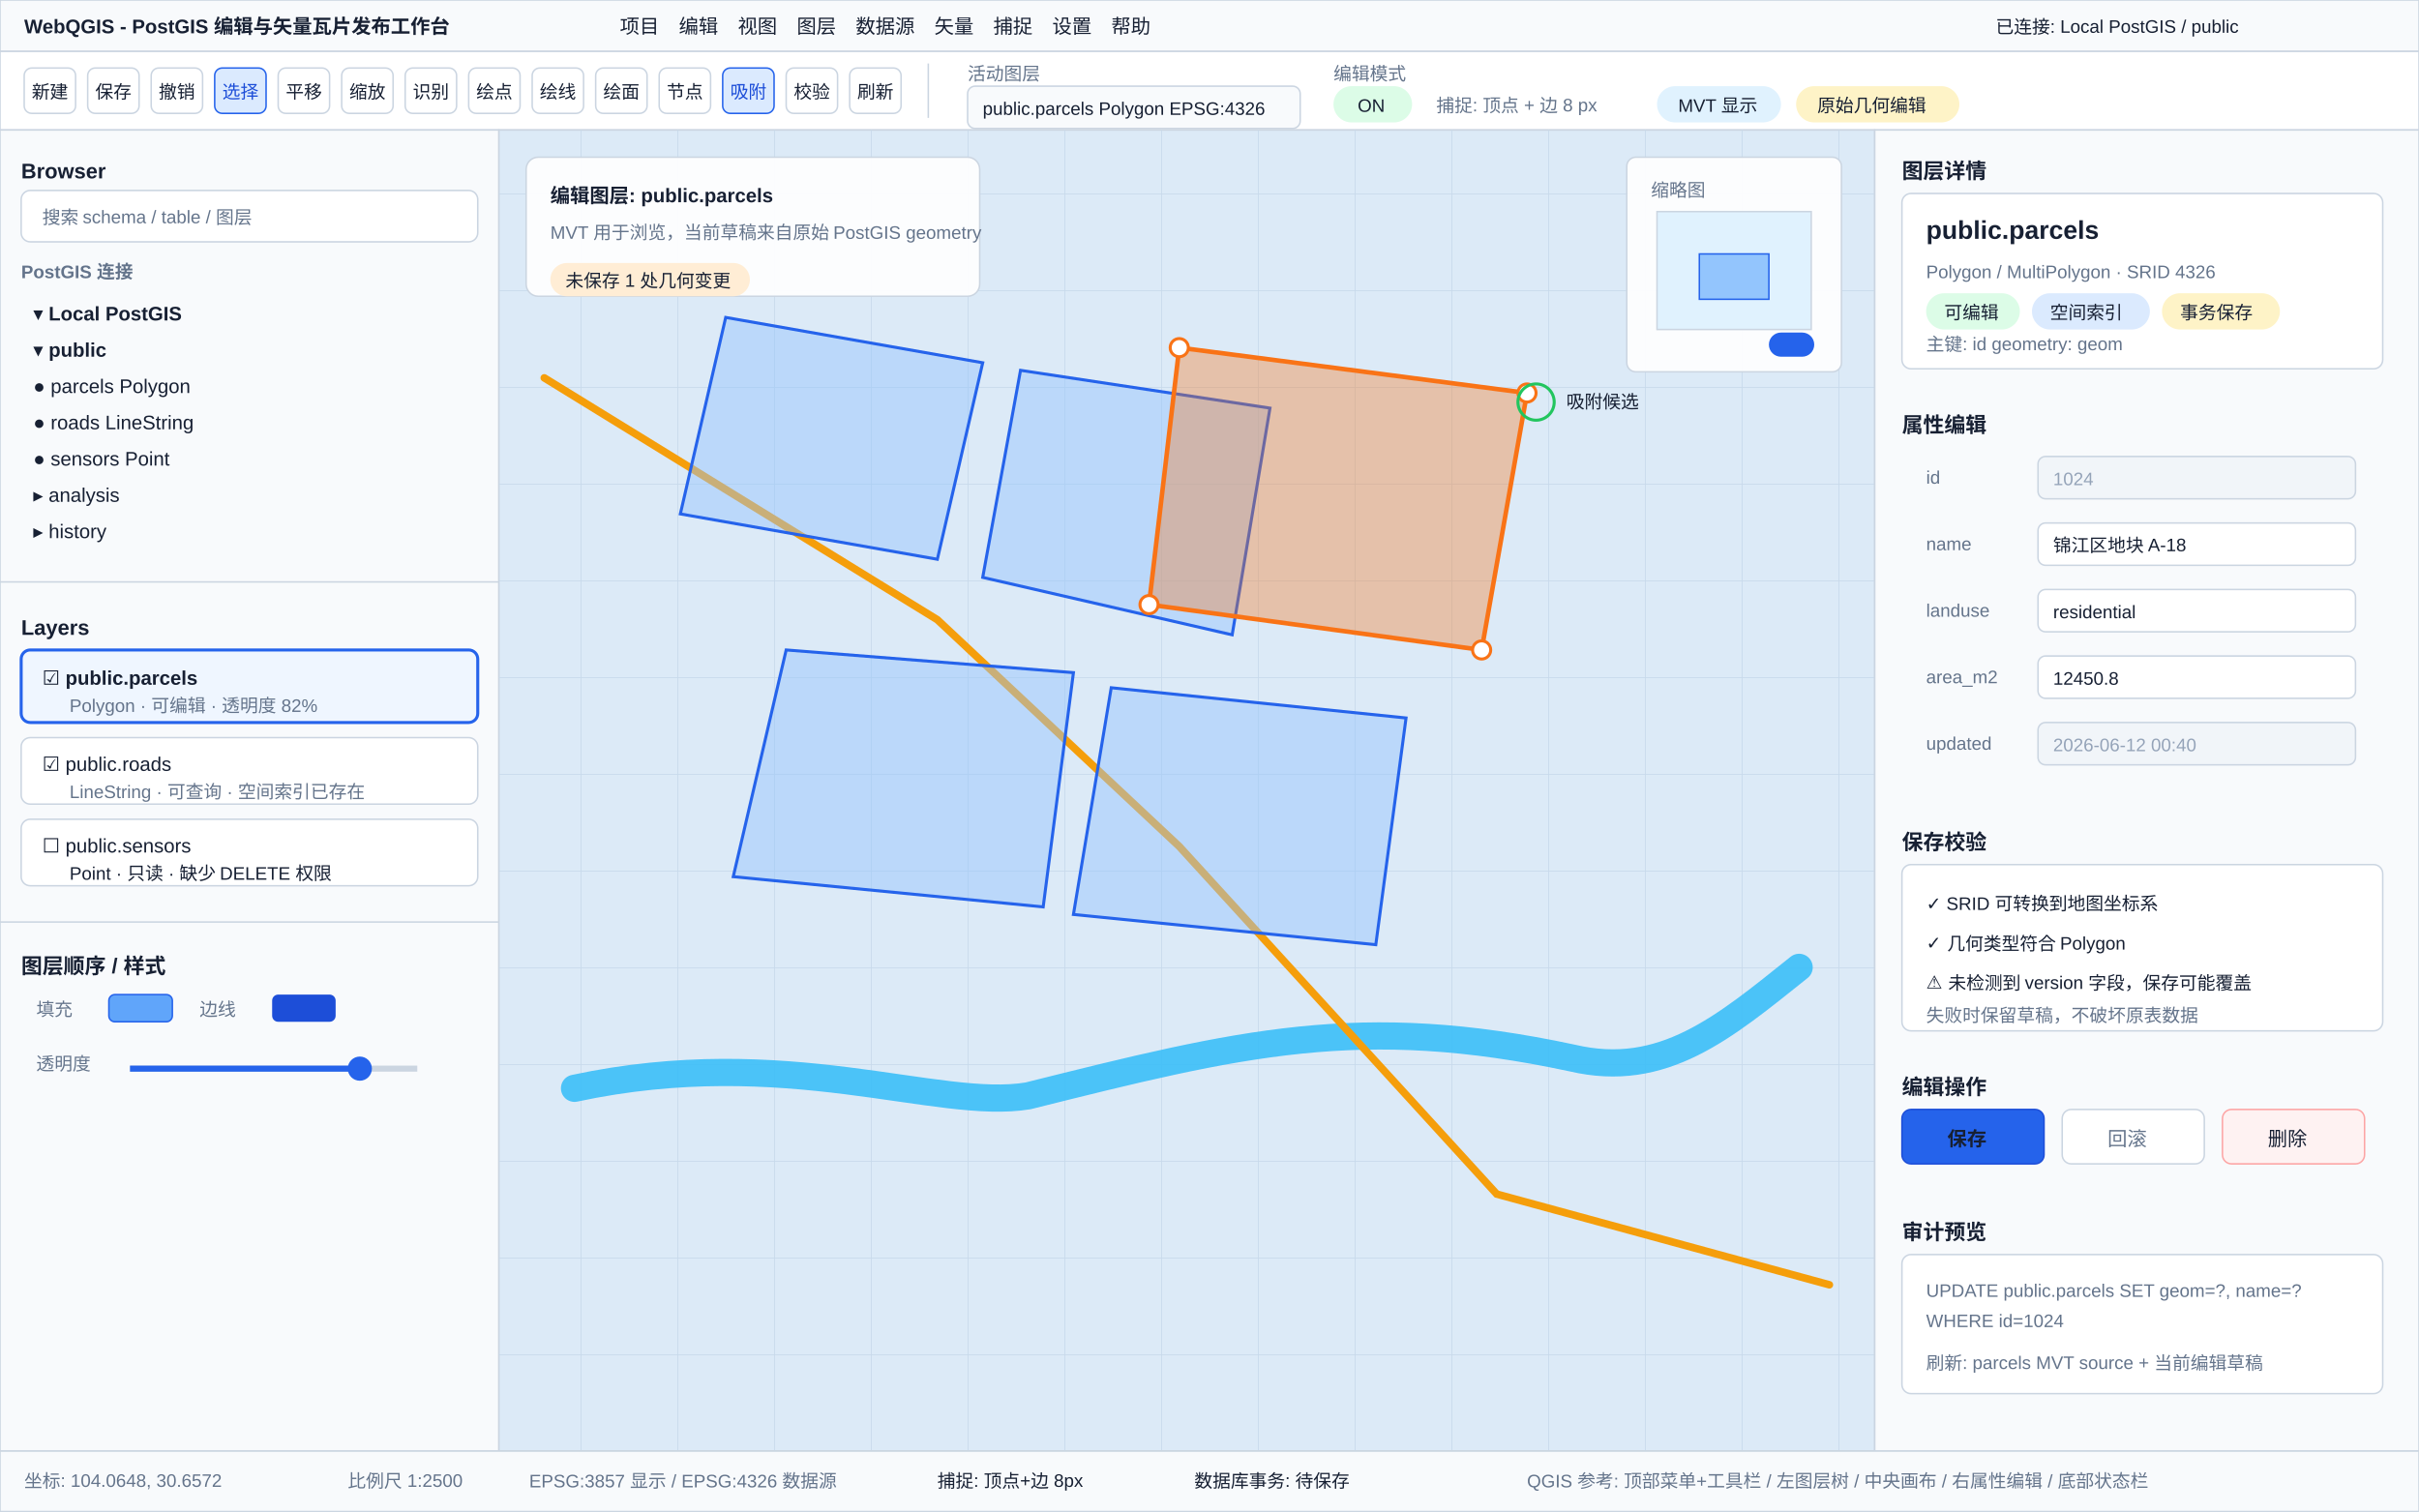
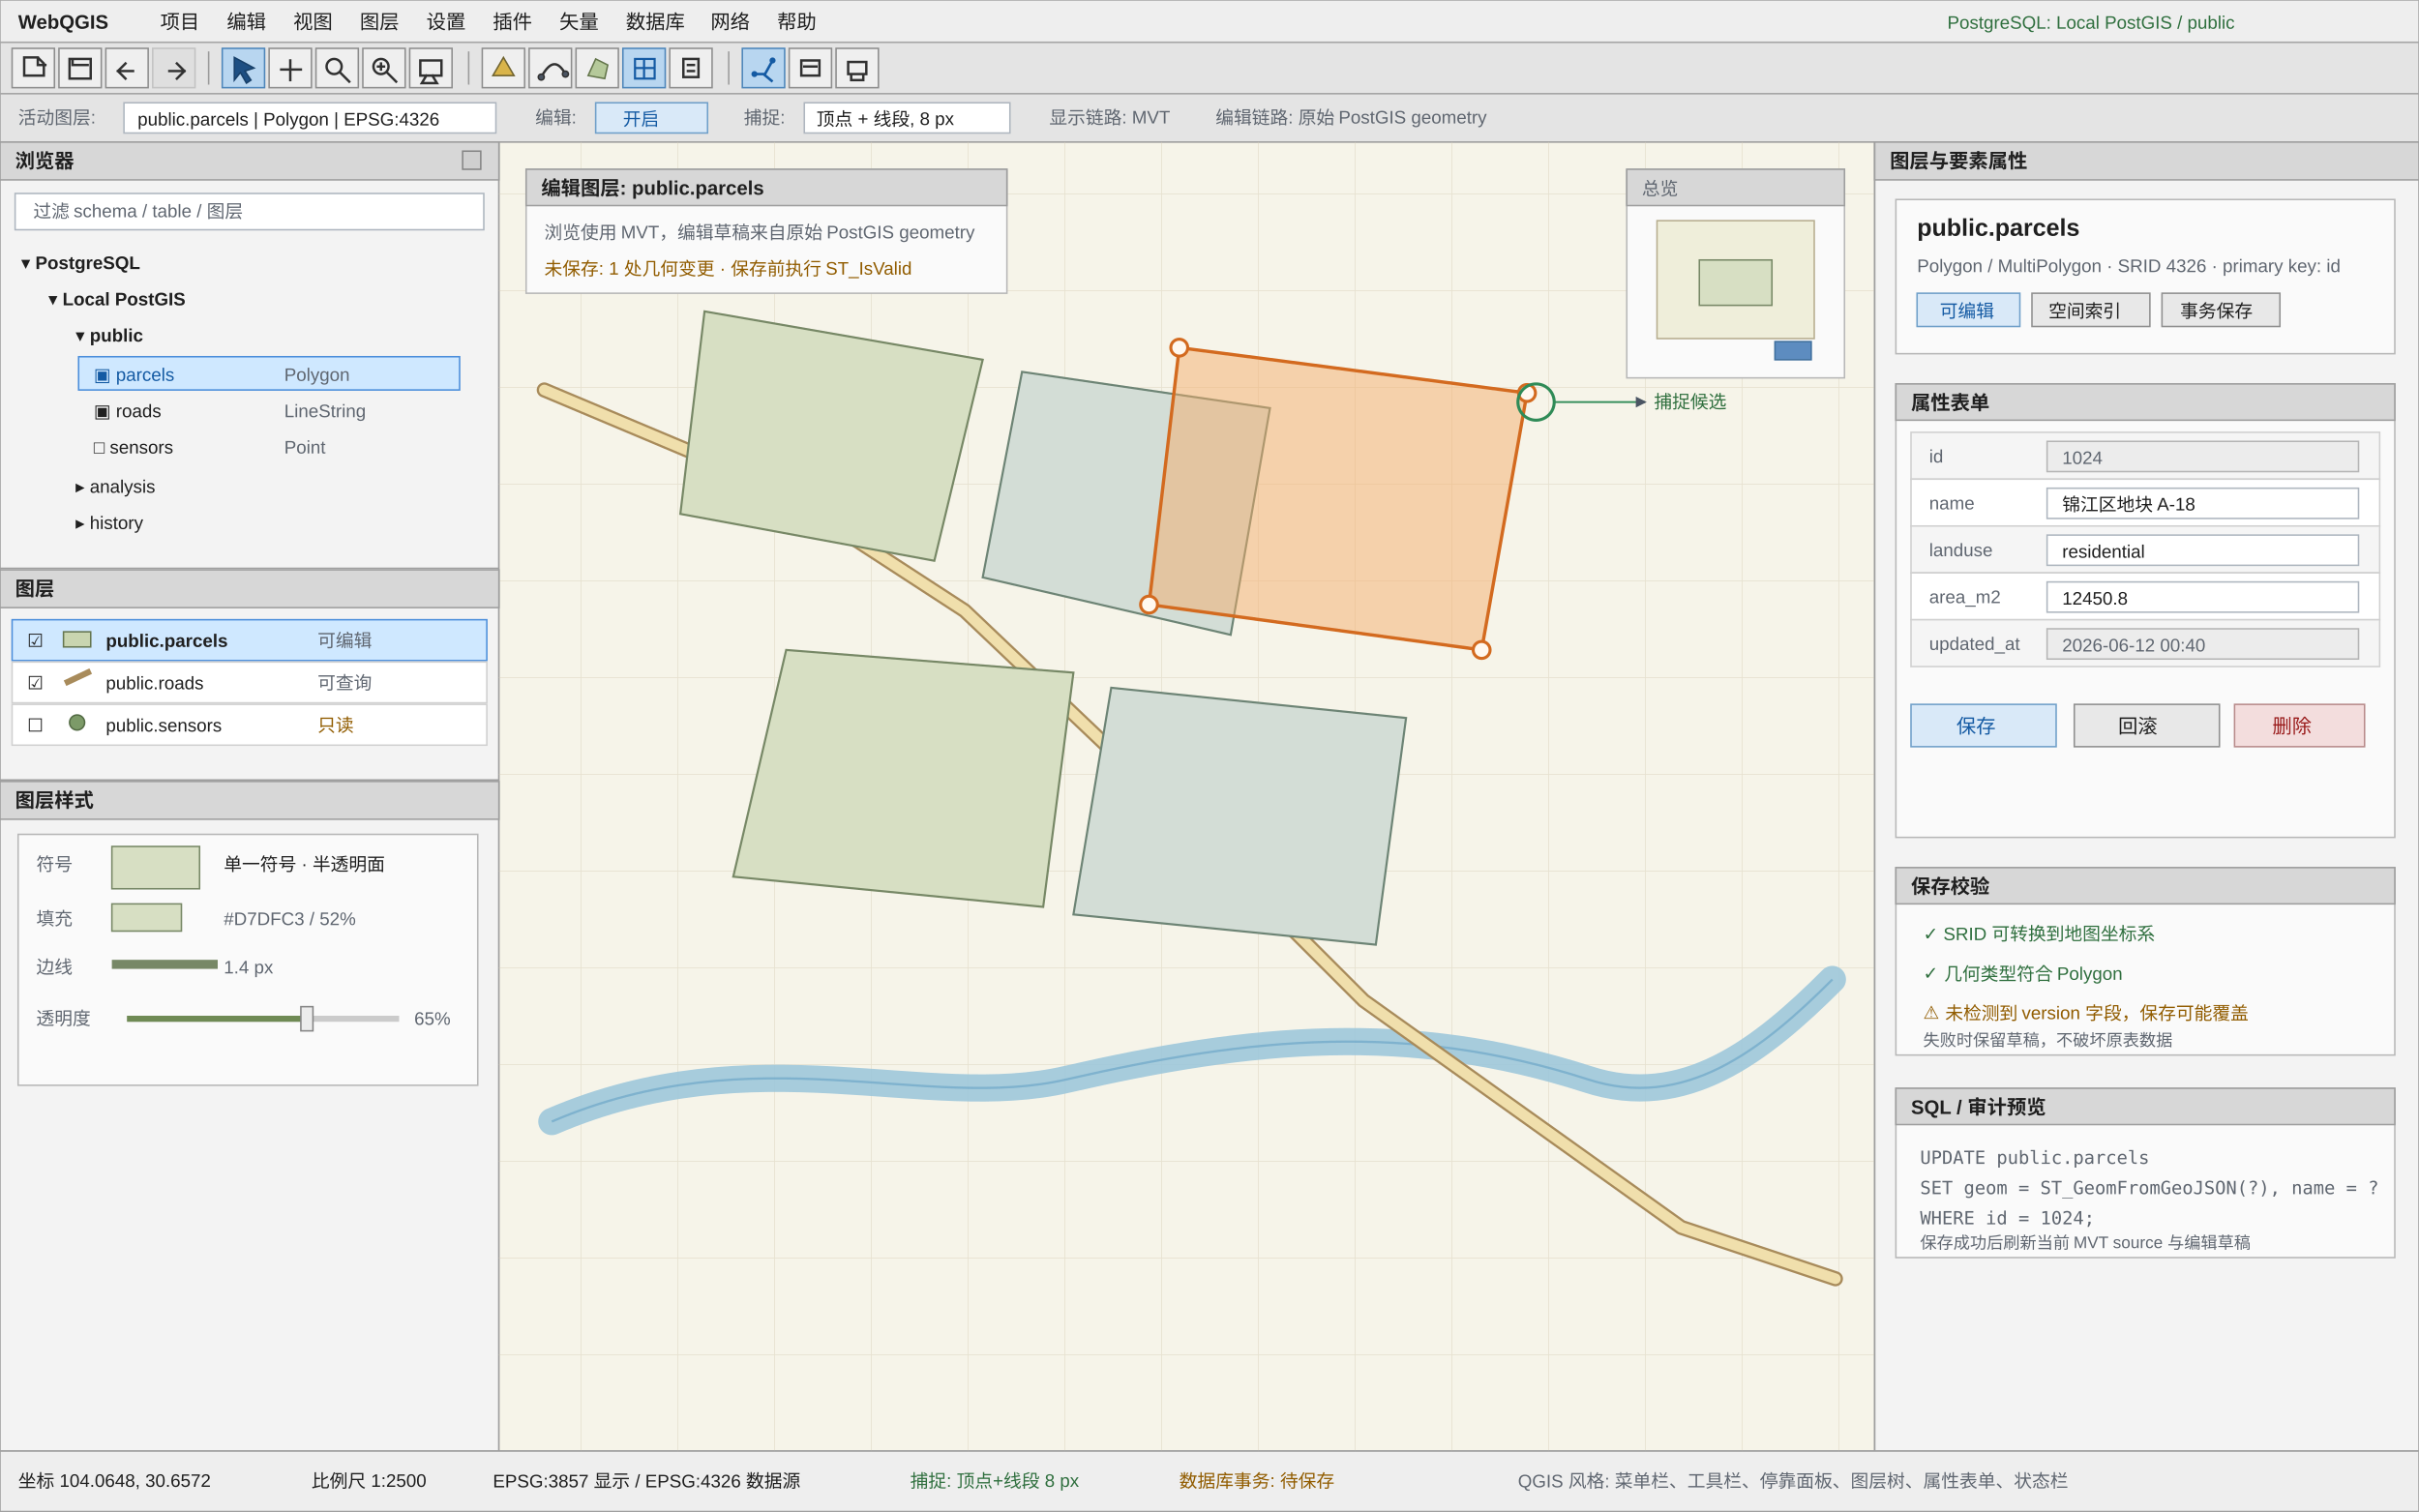
<svg xmlns="http://www.w3.org/2000/svg" width="1600" height="1000" viewBox="0 0 1600 1000">
  <defs>
    <style>
-       .bg { fill: #e7edf5; }
-       .panel { fill: #f8fafc; stroke: #cbd5e1; stroke-width: 1; }
-       .card { fill: #ffffff; stroke: #cbd5e1; stroke-width: 1; }
-       .card-active { fill: #eff6ff; stroke: #2563eb; stroke-width: 2; }
-       .text { font-family: "Microsoft YaHei UI", "Segoe UI", Arial, sans-serif; fill: #172033; }
-       .muted { fill: #64748b; }
+       .app { fill: #d8d8d8; }
+       .menubar { fill: #eeeeee; stroke: #a9a9a9; stroke-width: 1; }
+       .toolbar { fill: #e4e4e4; stroke: #a5a5a5; stroke-width: 1; }
+       .dock { fill: #f3f3f3; stroke: #9f9f9f; stroke-width: 1; }
+       .dock-title { fill: #d7d7d7; stroke: #9e9e9e; stroke-width: 1; }
+       .pane { fill: #fafafa; stroke: #b7b7b7; stroke-width: 1; }
+       .row { fill: #ffffff; stroke: #d0d0d0; stroke-width: 1; }
+       .row-alt { fill: #f5f5f5; stroke: #d0d0d0; stroke-width: 1; }
+       .row-active { fill: #cfe8ff; stroke: #4b8edb; stroke-width: 1; }
+       .input { fill: #ffffff; stroke: #aeb6bf; stroke-width: 1; }
+       .readonly { fill: #ececec; stroke: #b5b5b5; stroke-width: 1; }
+       .button { fill: #e8e8e8; stroke: #8f8f8f; stroke-width: 1; }
+       .button-primary { fill: #d9e9f8; stroke: #6f9fc9; stroke-width: 1; }
+       .button-danger { fill: #f3dddd; stroke: #b88b8b; stroke-width: 1; }
+       .text { font-family: "Segoe UI", "Microsoft YaHei UI", Arial, sans-serif; fill: #1f1f1f; }
+       .mono { font-family: "Consolas", "Cascadia Mono", monospace; fill: #1f1f1f; }
+       .muted { fill: #5f6670; }
+       .green { fill: #2f6f3e; }
+       .blue { fill: #145aa3; }
+       .warn { fill: #915c00; }
+       .danger-text { fill: #9a1c1c; }
+       .tiny { font-size: 11px; }
+       .xs { font-size: 12px; }
      .small { font-size: 13px; }
-       .xs { font-size: 12px; }
-       .label { font-size: 14px; font-weight: 700; }
-       .title { font-size: 22px; font-weight: 700; }
-       .tool { fill: #ffffff; stroke: #cbd5e1; stroke-width: 1; }
-       .tool-active { fill: #dbeafe; stroke: #2563eb; stroke-width: 1; }
-       .map-grid { stroke: #c7d9ea; stroke-width: 1; }
-       .blue-line { stroke: #38bdf8; stroke-width: 18; stroke-linecap: round; fill: none; opacity: .88; }
-       .road { stroke: #f59e0b; stroke-width: 5; stroke-linecap: round; fill: none; }
-       .parcel { fill: rgba(147,197,253,.45); stroke: #2563eb; stroke-width: 2; }
-       .selected { fill: rgba(249,115,22,.34); stroke: #f97316; stroke-width: 3; }
-       .status { fill: #eff6ff; stroke: #bfdbfe; stroke-width: 1; }
-       .ok { fill: #dcfce7; }
-       .warn { fill: #fef3c7; }
-       .danger { fill: #fef2f2; stroke: #fca5a5; }
+       .label { font-size: 13px; font-weight: 600; }
+       .title { font-size: 16px; font-weight: 600; }
+       .menu { font-size: 13px; }
+       .tool { fill: #efefef; stroke: #8d8d8d; stroke-width: 1; }
+       .tool-pressed { fill: #b8d6f0; stroke: #4d86ba; stroke-width: 1; }
+       .tool-disabled { fill: #dddddd; stroke: #b8b8b8; stroke-width: 1; opacity: .75; }
+       .icon-dark { stroke: #313131; stroke-width: 1.6; fill: none; stroke-linecap: square; stroke-linejoin: miter; }
+       .icon-fill { fill: #4b5563; stroke: #313131; stroke-width: 1; }
+       .map-bg { fill: #f6f4e9; }
+       .map-grid { stroke: #d7d0b9; stroke-width: 1; opacity: .55; }
+       .parcel { fill: #d7dfc3; stroke: #778866; stroke-width: 1.4; }
+       .parcel2 { fill: #d3ddd6; stroke: #6d8475; stroke-width: 1.4; }
+       .selected { fill: rgba(244, 171, 103, .48); stroke: #d36a1f; stroke-width: 2.2; }
+       .road-casing { stroke: #a88b5b; stroke-width: 10; fill: none; stroke-linecap: round; stroke-linejoin: round; }
+       .road { stroke: #f0dfac; stroke-width: 7; fill: none; stroke-linecap: round; stroke-linejoin: round; }
+       .river { stroke: #9cc6db; stroke-width: 18; fill: none; stroke-linecap: round; opacity: .88; }
+       .river-line { stroke: #6da7c8; stroke-width: 1.5; fill: none; opacity: .7; }
+       .node { fill: #fff8ef; stroke: #d36a1f; stroke-width: 2; }
+       .statusbar { fill: #eeeeee; stroke: #a0a0a0; stroke-width: 1; }
    </style>
-     <pattern id="grid" width="64" height="64" patternUnits="userSpaceOnUse">
+     <pattern id="mapGrid" width="64" height="64" patternUnits="userSpaceOnUse">
      <path d="M64 0H0V64" class="map-grid" fill="none" />
    </pattern>
+     <marker id="arrow" markerWidth="6" markerHeight="6" refX="5" refY="3" orient="auto">
+       <path d="M0 0 L6 3 L0 6 Z" fill="#4b5563" />
+     </marker>
  </defs>
-   <rect width="1600" height="1000" class="bg" />
-   <rect x="0" y="0" width="1600" height="34" class="panel" />
-   <text x="16" y="22" class="text small" font-weight="700">WebQGIS - PostGIS 编辑与矢量瓦片发布工作台</text>
-   <text x="410" y="22" class="text small">项目　编辑　视图　图层　数据源　矢量　捕捉　设置　帮助</text>
-   <text x="1320" y="22" class="text xs" fill="#166534">已连接: Local PostGIS / public</text>
-   <rect x="0" y="34" width="1600" height="52" fill="#fff" stroke="#cbd5e1" />
-   <g transform="translate(16 45)">
-     <g class="text xs" text-anchor="middle">
-       <rect x="0" y="0" width="34" height="30" rx="5" class="tool" />
-       <text x="17" y="20">新建</text>
-       <rect x="42" y="0" width="34" height="30" rx="5" class="tool" />
-       <text x="59" y="20">保存</text>
-       <rect x="84" y="0" width="34" height="30" rx="5" class="tool" />
-       <text x="101" y="20">撤销</text>
-       <rect x="126" y="0" width="34" height="30" rx="5" class="tool-active" />
-       <text x="143" y="20" fill="#1d4ed8">选择</text>
-       <rect x="168" y="0" width="34" height="30" rx="5" class="tool" />
-       <text x="185" y="20">平移</text>
-       <rect x="210" y="0" width="34" height="30" rx="5" class="tool" />
-       <text x="227" y="20">缩放</text>
-       <rect x="252" y="0" width="34" height="30" rx="5" class="tool" />
-       <text x="269" y="20">识别</text>
-       <rect x="294" y="0" width="34" height="30" rx="5" class="tool" />
-       <text x="311" y="20">绘点</text>
-       <rect x="336" y="0" width="34" height="30" rx="5" class="tool" />
-       <text x="353" y="20">绘线</text>
-       <rect x="378" y="0" width="34" height="30" rx="5" class="tool" />
-       <text x="395" y="20">绘面</text>
-       <rect x="420" y="0" width="34" height="30" rx="5" class="tool" />
-       <text x="437" y="20">节点</text>
-       <rect x="462" y="0" width="34" height="30" rx="5" class="tool-active" />
-       <text x="479" y="20" fill="#1d4ed8">吸附</text>
-       <rect x="504" y="0" width="34" height="30" rx="5" class="tool" />
-       <text x="521" y="20">校验</text>
-       <rect x="546" y="0" width="34" height="30" rx="5" class="tool" />
-       <text x="563" y="20">刷新</text>
-     </g>
-   </g>
-   <line x1="614" y1="42" x2="614" y2="78" stroke="#cbd5e1" />
-   <text x="640" y="53" class="text xs muted">活动图层</text>
-   <rect x="640" y="57" width="220" height="28" rx="5" fill="#f8fafc" stroke="#cbd5e1" />
-   <text x="650" y="76" class="text xs">public.parcels  Polygon  EPSG:4326</text>
-   <text x="882" y="53" class="text xs muted">编辑模式</text>
-   <rect x="882" y="57" width="52" height="24" rx="12" class="ok" />
-   <text x="898" y="74" class="text xs" fill="#166534">ON</text>
-   <text x="950" y="74" class="text xs muted">捕捉: 顶点 + 边 8 px</text>
-   <rect x="1096" y="57" width="82" height="24" rx="12" fill="#e0f2fe" />
-   <text x="1110" y="74" class="text xs" fill="#0369a1">MVT 显示</text>
-   <rect x="1188" y="57" width="108" height="24" rx="12" class="warn" />
-   <text x="1202" y="74" class="text xs" fill="#92400e">原始几何编辑</text>
-   <rect x="0" y="86" width="330" height="874" class="panel" />
-   <rect x="330" y="86" width="910" height="874" fill="#dceaf7" stroke="#cbd5e1" />
-   <rect x="330" y="86" width="910" height="874" fill="url(#grid)" />
-   <rect x="1240" y="86" width="360" height="874" class="panel" />
-   <text x="14" y="118" class="text label">Browser</text>
-   <rect x="14" y="126" width="302" height="34" rx="6" class="card" />
-   <text x="28" y="148" class="text xs muted">搜索 schema / table / 图层</text>
-   <text x="14" y="184" class="text xs muted" font-weight="700">PostGIS 连接</text>
-   <text x="22" y="212" class="text small" font-weight="700">▾ Local PostGIS</text>
-   <text x="22" y="236" class="text small" font-weight="700">　▾ public</text>
-   <text x="22" y="260" class="text small" fill="#1d4ed8">　　● parcels        Polygon</text>
-   <text x="22" y="284" class="text small">　　● roads          LineString</text>
-   <text x="22" y="308" class="text small">　　● sensors        Point</text>
-   <text x="22" y="332" class="text small">　▸ analysis</text>
-   <text x="22" y="356" class="text small">　▸ history</text>
-   <line x1="0" y1="385" x2="330" y2="385" stroke="#cbd5e1" />
-   <text x="14" y="420" class="text label">Layers</text>
-   <rect x="14" y="430" width="302" height="48" rx="6" class="card-active" />
-   <text x="28" y="453" class="text small" font-weight="700">☑ public.parcels</text>
-   <text x="46" y="471" class="text xs muted">Polygon · 可编辑 · 透明度 82%</text>
-   <rect x="14" y="488" width="302" height="44" rx="6" class="card" />
-   <text x="28" y="510" class="text small">☑ public.roads</text>
-   <text x="46" y="528" class="text xs muted">LineString · 可查询 · 空间索引已存在</text>
-   <rect x="14" y="542" width="302" height="44" rx="6" class="card" />
-   <text x="28" y="564" class="text small">☐ public.sensors</text>
-   <text x="46" y="582" class="text xs" fill="#b45309">Point · 只读 · 缺少 DELETE 权限</text>
-   <line x1="0" y1="610" x2="330" y2="610" stroke="#cbd5e1" />
-   <text x="14" y="644" class="text label">图层顺序 / 样式</text>
-   <text x="24" y="672" class="text xs muted">填充</text>
-   <rect x="72" y="658" width="42" height="18" rx="4" fill="#60a5fa" stroke="#2563eb" />
-   <text x="132" y="672" class="text xs muted">边线</text>
-   <rect x="180" y="658" width="42" height="18" rx="4" fill="#1d4ed8" />
-   <text x="24" y="708" class="text xs muted">透明度</text>
-   <rect x="86" y="705" width="190" height="4" fill="#cbd5e1" />
-   <rect x="86" y="705" width="150" height="4" fill="#2563eb" />
-   <circle cx="238" cy="707" r="8" fill="#2563eb" />
-   <path d="M380 720 C520 690 620 735 680 725 C820 690 900 670 1040 700 C1100 714 1140 680 1190 640" class="blue-line" />
-   <path d="M360 250 L620 410 L780 560 L990 790 L1210 850" class="road" />
-   <polygon points="480,210 650,240 620,370 450,340" class="parcel" />
-   <polygon points="675,245 840,270 815,420 650,382" class="parcel" />
+   <rect width="1600" height="1000" class="app" />
+   <rect x="0" y="0" width="1600" height="28" class="menubar" />
+   <text x="12" y="19" class="text label">WebQGIS</text>
+   <text x="106" y="19" class="text menu">项目</text>
+   <text x="150" y="19" class="text menu">编辑</text>
+   <text x="194" y="19" class="text menu">视图</text>
+   <text x="238" y="19" class="text menu">图层</text>
+   <text x="282" y="19" class="text menu">设置</text>
+   <text x="326" y="19" class="text menu">插件</text>
+   <text x="370" y="19" class="text menu">矢量</text>
+   <text x="414" y="19" class="text menu">数据库</text>
+   <text x="470" y="19" class="text menu">网络</text>
+   <text x="514" y="19" class="text menu">帮助</text>
+   <text x="1288" y="19" class="text xs green">PostgreSQL: Local PostGIS / public</text>
+   <rect x="0" y="28" width="1600" height="34" class="toolbar" />
+   <g transform="translate(8 32)">
+     <rect x="0" y="0" width="28" height="26" class="tool" />
+     <path d="M8 18 V6 h9 l4 4 v8 Z M17 6 v5 h5" class="icon-dark" />
+     <rect x="31" y="0" width="28" height="26" class="tool" />
+     <path d="M38 7 h14 v13 h-14 Z M40 7 v4 h10" class="icon-dark" />
+     <rect x="62" y="0" width="28" height="26" class="tool" />
+     <path d="M70 15 h10 M70 15 l5-5 M70 15 l5 5" class="icon-dark" />
+     <rect x="93" y="0" width="28" height="26" class="tool-disabled" />
+     <path d="M114 15 h-10 M114 15 l-5-5 M114 15 l-5 5" class="icon-dark" />
+     <line x1="130" y1="2" x2="130" y2="24" stroke="#9b9b9b" />
+     <rect x="139" y="0" width="28" height="26" class="tool-pressed" />
+     <path d="M147 6 l13 7 -6 2 4 6 -3 2 -4-7 -4 5 Z" fill="#1d4f83" stroke="#163f68" />
+     <rect x="170" y="0" width="28" height="26" class="tool" />
+     <path d="M178 14 h13 M184 8 v13" class="icon-dark" />
+     <rect x="201" y="0" width="28" height="26" class="tool" />
+     <circle cx="213" cy="12" r="5" class="icon-dark" />
+     <path d="M217 16 l6 6" class="icon-dark" />
+     <rect x="232" y="0" width="28" height="26" class="tool" />
+     <circle cx="244" cy="12" r="5" class="icon-dark" />
+     <path d="M242 12 h4 M244 10 v4 M248 16 l6 6" class="icon-dark" />
+     <rect x="263" y="0" width="28" height="26" class="tool" />
+     <path d="M270 8 h14 v10 h-14 Z M274 18 l-3 5 h10 l-3-5" class="icon-dark" />
+     <line x1="302" y1="2" x2="302" y2="24" stroke="#9b9b9b" />
+     <rect x="311" y="0" width="28" height="26" class="tool" />
+     <path d="M318 18 l7-12 7 12 Z" fill="#d9b44a" stroke="#6f6330" />
+     <rect x="342" y="0" width="28" height="26" class="tool" />
+     <path d="M350 19 C356 8 361 8 366 17" class="icon-dark" />
+     <circle cx="350" cy="19" r="2" class="icon-fill" />
+     <circle cx="366" cy="17" r="2" class="icon-fill" />
+     <rect x="373" y="0" width="28" height="26" class="tool" />
+     <path d="M381 18 l5-11 8 4 -2 9 Z" fill="#b5c99a" stroke="#63754a" />
+     <rect x="404" y="0" width="28" height="26" class="tool-pressed" />
+     <path d="M412 7 h13 v13 h-13 Z M412 13 h13 M418 7 v13" stroke="#145aa3" stroke-width="1.4" fill="none" />
+     <rect x="435" y="0" width="28" height="26" class="tool" />
+     <path d="M444 7 h10 v12 h-10 Z M447 11 h4 M447 15 h4" class="icon-dark" />
+     <line x1="474" y1="2" x2="474" y2="24" stroke="#9b9b9b" />
+     <rect x="483" y="0" width="28" height="26" class="tool-pressed" />
+     <path d="M491 17 h7 l5-9 M497 17 l6 5" stroke="#145aa3" stroke-width="1.7" fill="none" />
+     <circle cx="491" cy="17" r="2" fill="#145aa3" />
+     <circle cx="503" cy="8" r="2" fill="#145aa3" />
+     <rect x="514" y="0" width="28" height="26" class="tool" />
+     <path d="M522 8 h12 v10 h-12 Z M524 12 h8" class="icon-dark" />
+     <rect x="545" y="0" width="28" height="26" class="tool" />
+     <path d="M553 9 h12 v8 h-12 Z M555 17 v4 h8 v-4" class="icon-dark" />
+   </g>
+   <rect x="0" y="62" width="1600" height="32" class="toolbar" />
+   <text x="12" y="82" class="text xs muted">活动图层:</text>
+   <rect x="82" y="68" width="246" height="20" class="input" />
+   <text x="91" y="83" class="text xs">public.parcels | Polygon | EPSG:4326</text>
+   <text x="354" y="82" class="text xs muted">编辑:</text>
+   <rect x="394" y="68" width="74" height="20" class="button-primary" />
+   <text x="412" y="83" class="text xs blue">开启</text>
+   <text x="492" y="82" class="text xs muted">捕捉:</text>
+   <rect x="532" y="68" width="136" height="20" class="input" />
+   <text x="540" y="83" class="text xs">顶点 + 线段, 8 px</text>
+   <text x="694" y="82" class="text xs muted">显示链路: MVT</text>
+   <text x="804" y="82" class="text xs muted">编辑链路: 原始 PostGIS geometry</text>
+   <rect x="0" y="94" width="330" height="866" class="dock" />
+   <rect x="330" y="94" width="910" height="866" class="map-bg" stroke="#9f9f9f" />
+   <rect x="330" y="94" width="910" height="866" fill="url(#mapGrid)" />
+   <rect x="1240" y="94" width="360" height="866" class="dock" />
+   <rect x="0" y="94" width="330" height="25" class="dock-title" />
+   <text x="10" y="111" class="text label">浏览器</text>
+   <rect x="306" y="100" width="12" height="12" fill="#cfcfcf" stroke="#858585" />
+   <rect x="10" y="128" width="310" height="24" class="input" />
+   <text x="22" y="144" class="text xs muted">过滤 schema / table / 图层</text>
+   <g class="text xs">
+     <text x="14" y="178" font-weight="600">▾ PostgreSQL</text>
+     <text x="32" y="202" font-weight="600">▾ Local PostGIS</text>
+     <text x="50" y="226" font-weight="600">▾ public</text>
+     <rect x="52" y="236" width="252" height="22" class="row-active" />
+     <text x="62" y="252" class="blue">▣ parcels</text>
+     <text x="188" y="252" class="muted">Polygon</text>
+     <text x="62" y="276">▣ roads</text>
+     <text x="188" y="276" class="muted">LineString</text>
+     <text x="62" y="300">□ sensors</text>
+     <text x="188" y="300" class="muted">Point</text>
+     <text x="50" y="326">▸ analysis</text>
+     <text x="50" y="350">▸ history</text>
+   </g>
+   <line x1="0" y1="376" x2="330" y2="376" stroke="#9f9f9f" />
+   <rect x="0" y="377" width="330" height="25" class="dock-title" />
+   <text x="10" y="394" class="text label">图层</text>
+   <g class="text xs">
+     <rect x="8" y="410" width="314" height="27" class="row-active" />
+     <text x="18" y="428">☑</text>
+     <rect x="42" y="418" width="18" height="10" fill="#c9d5b0" stroke="#667750" />
+     <text x="70" y="428" font-weight="600">public.parcels</text>
+     <text x="210" y="428" class="muted">可编辑</text>
+     <rect x="8" y="438" width="314" height="27" class="row" />
+     <text x="18" y="456">☑</text>
+     <line x1="43" y1="452" x2="60" y2="444" stroke="#a88b5b" stroke-width="4" />
+     <text x="70" y="456">public.roads</text>
+     <text x="210" y="456" class="muted">可查询</text>
+     <rect x="8" y="466" width="314" height="27" class="row" />
+     <text x="18" y="484">☐</text>
+     <circle cx="51" cy="478" r="5" fill="#7c9a68" stroke="#526a43" />
+     <text x="70" y="484">public.sensors</text>
+     <text x="210" y="484" class="warn">只读</text>
+   </g>
+   <line x1="0" y1="516" x2="330" y2="516" stroke="#9f9f9f" />
+   <rect x="0" y="517" width="330" height="25" class="dock-title" />
+   <text x="10" y="534" class="text label">图层样式</text>
+   <rect x="12" y="552" width="304" height="166" class="pane" />
+   <text x="24" y="576" class="text xs muted">符号</text>
+   <rect x="74" y="560" width="58" height="28" fill="#d7dfc3" stroke="#778866" />
+   <text x="148" y="576" class="text xs">单一符号 · 半透明面</text>
+   <text x="24" y="612" class="text xs muted">填充</text>
+   <rect x="74" y="598" width="46" height="18" fill="#d7dfc3" stroke="#778866" />
+   <text x="148" y="612" class="text xs muted">#D7DFC3 / 52%</text>
+   <text x="24" y="644" class="text xs muted">边线</text>
+   <rect x="74" y="635" width="70" height="6" fill="#778866" />
+   <text x="148" y="644" class="text xs muted">1.4 px</text>
+   <text x="24" y="678" class="text xs muted">透明度</text>
+   <rect x="84" y="672" width="180" height="4" fill="#cbcbcb" />
+   <rect x="84" y="672" width="118" height="4" fill="#6f8a54" />
+   <rect x="199" y="666" width="8" height="16" fill="#ececec" stroke="#858585" />
+   <text x="274" y="678" class="text xs muted">65%</text>
+   <path d="M365 742 C500 684 612 736 706 714 C828 686 932 676 1050 714 C1114 735 1165 695 1212 648" class="river" />
+   <path d="M365 742 C500 684 612 736 706 714 C828 686 932 676 1050 714 C1114 735 1165 695 1212 648" class="river-line" />
+   <path d="M360 258 L512 322 L638 404 L760 520 L902 662 L1112 812 L1214 846" class="road-casing" />
+   <path d="M360 258 L512 322 L638 404 L760 520 L902 662 L1112 812 L1214 846" class="road" />
+   <polygon points="466,206 650,238 618,371 450,340" class="parcel" />
+   <polygon points="676,246 840,270 814,420 650,382" class="parcel2" />
  <polygon points="520,430 710,445 690,600 485,580" class="parcel" />
-   <polygon points="735,455 930,475 910,625 710,605" class="parcel" />
+   <polygon points="735,455 930,475 910,625 710,605" class="parcel2" />
  <polygon points="780,230 1010,260 980,430 760,400" class="selected" />
-   <g fill="#fff" stroke="#f97316" stroke-width="2">
-     <circle cx="780" cy="230" r="6" />
-     <circle cx="1010" cy="260" r="6" />
-     <circle cx="980" cy="430" r="6" />
-     <circle cx="760" cy="400" r="6" />
-   </g>
-   <circle cx="1016" cy="266" r="12" fill="none" stroke="#22c55e" stroke-width="2" />
-   <text x="1036" y="270" class="text xs" fill="#166534">吸附候选</text>
-   <rect x="348" y="104" width="300" height="92" rx="8" fill="rgba(255,255,255,.92)" stroke="#cbd5e1" />
-   <text x="364" y="134" class="text small" font-weight="700">编辑图层: public.parcels</text>
-   <text x="364" y="158" class="text xs muted">MVT 用于浏览，当前草稿来自原始 PostGIS geometry</text>
-   <rect x="364" y="174" width="132" height="22" rx="11" fill="#ffedd5" />
-   <text x="374" y="190" class="text xs" fill="#9a3412">未保存 1 处几何变更</text>
-   <rect x="1076" y="104" width="142" height="142" rx="6" fill="rgba(255,255,255,.92)" stroke="#cbd5e1" />
-   <text x="1092" y="130" class="text xs muted">缩略图</text>
-   <rect x="1096" y="140" width="102" height="78" fill="#e0f2fe" stroke="#cbd5e1" />
-   <rect x="1124" y="168" width="46" height="30" fill="#93c5fd" stroke="#2563eb" />
-   <rect x="1170" y="220" width="30" height="16" rx="8" fill="#2563eb" />
-   <text x="1258" y="118" class="text label">图层详情</text>
-   <rect x="1258" y="128" width="318" height="116" rx="6" class="card" />
-   <text x="1274" y="158" class="text" font-size="17" font-weight="700">public.parcels</text>
-   <text x="1274" y="184" class="text xs muted">Polygon / MultiPolygon · SRID 4326</text>
-   <rect x="1274" y="194" width="62" height="24" rx="12" class="ok" />
-   <text x="1286" y="211" class="text xs" fill="#166534">可编辑</text>
-   <rect x="1344" y="194" width="78" height="24" rx="12" fill="#dbeafe" />
-   <text x="1356" y="211" class="text xs" fill="#1d4ed8">空间索引</text>
-   <rect x="1430" y="194" width="78" height="24" rx="12" class="warn" />
-   <text x="1442" y="211" class="text xs" fill="#92400e">事务保存</text>
-   <text x="1274" y="232" class="text xs muted">主键: id    geometry: geom</text>
-   <text x="1258" y="286" class="text label">属性编辑</text>
+   <g>
+     <circle cx="780" cy="230" r="5.6" class="node" />
+     <circle cx="1010" cy="260" r="5.6" class="node" />
+     <circle cx="980" cy="430" r="5.6" class="node" />
+     <circle cx="760" cy="400" r="5.6" class="node" />
+     <circle cx="1016" cy="266" r="12" fill="none" stroke="#2f8b57" stroke-width="2" />
+     <path d="M1028 266 H1088" stroke="#2f8b57" stroke-width="1.2" marker-end="url(#arrow)" />
+     <text x="1094" y="270" class="text xs green">捕捉候选</text>
+   </g>
+   <rect x="348" y="112" width="318" height="82" class="pane" />
+   <rect x="348" y="112" width="318" height="24" class="dock-title" />
+   <text x="358" y="129" class="text label">编辑图层: public.parcels</text>
+   <text x="360" y="158" class="text xs muted">浏览使用 MVT，编辑草稿来自原始 PostGIS geometry</text>
+   <text x="360" y="182" class="text xs warn">未保存: 1 处几何变更 · 保存前执行 ST_IsValid</text>
+   <rect x="1076" y="112" width="144" height="138" class="pane" />
+   <rect x="1076" y="112" width="144" height="24" class="dock-title" />
+   <text x="1086" y="129" class="text xs muted">总览</text>
+   <rect x="1096" y="146" width="104" height="78" fill="#efeeda" stroke="#b6ad8f" />
+   <rect x="1124" y="172" width="48" height="30" fill="#d7dfc3" stroke="#778866" />
+   <rect x="1174" y="226" width="24" height="12" fill="#5d8cc0" stroke="#3f6f9d" />
+   <rect x="1240" y="94" width="360" height="25" class="dock-title" />
+   <text x="1250" y="111" class="text label">图层与要素属性</text>
+   <rect x="1254" y="132" width="330" height="102" class="pane" />
+   <text x="1268" y="156" class="text title">public.parcels</text>
+   <text x="1268" y="180" class="text xs muted">Polygon / MultiPolygon · SRID 4326 · primary key: id</text>
+   <rect x="1268" y="194" width="68" height="22" class="button-primary" />
+   <text x="1283" y="210" class="text xs blue">可编辑</text>
+   <rect x="1344" y="194" width="78" height="22" class="button" />
+   <text x="1355" y="210" class="text xs">空间索引</text>
+   <rect x="1430" y="194" width="78" height="22" class="button" />
+   <text x="1442" y="210" class="text xs">事务保存</text>
+   <rect x="1254" y="254" width="330" height="300" class="pane" />
+   <rect x="1254" y="254" width="330" height="24" class="dock-title" />
+   <text x="1264" y="271" class="text label">属性表单</text>
  <g class="text xs">
-     <text x="1274" y="320" class="muted">id</text>
-     <rect x="1348" y="302" width="210" height="28" rx="5" fill="#f1f5f9" stroke="#cbd5e1" />
-     <text x="1358" y="321" fill="#94a3b8">1024</text>
-     <text x="1274" y="364" class="muted">name</text>
-     <rect x="1348" y="346" width="210" height="28" rx="5" fill="#fff" stroke="#cbd5e1" />
-     <text x="1358" y="365">锦江区地块 A-18</text>
-     <text x="1274" y="408" class="muted">landuse</text>
-     <rect x="1348" y="390" width="210" height="28" rx="5" fill="#fff" stroke="#cbd5e1" />
-     <text x="1358" y="409">residential</text>
-     <text x="1274" y="452" class="muted">area_m2</text>
-     <rect x="1348" y="434" width="210" height="28" rx="5" fill="#fff" stroke="#cbd5e1" />
-     <text x="1358" y="453">12450.8</text>
-     <text x="1274" y="496" class="muted">updated</text>
-     <rect x="1348" y="478" width="210" height="28" rx="5" fill="#f1f5f9" stroke="#cbd5e1" />
-     <text x="1358" y="497" fill="#94a3b8">2026-06-12 00:40</text>
-   </g>
-   <text x="1258" y="562" class="text label">保存校验</text>
-   <rect x="1258" y="572" width="318" height="110" rx="6" class="card" />
-   <text x="1274" y="602" class="text xs" fill="#166534">✓ SRID 可转换到地图坐标系</text>
-   <text x="1274" y="628" class="text xs" fill="#166534">✓ 几何类型符合 Polygon</text>
-   <text x="1274" y="654" class="text xs" fill="#b45309">⚠ 未检测到 version 字段，保存可能覆盖</text>
-   <text x="1274" y="676" class="text xs muted">失败时保留草稿，不破坏原表数据</text>
-   <text x="1258" y="724" class="text label">编辑操作</text>
-   <rect x="1258" y="734" width="94" height="36" rx="6" fill="#2563eb" stroke="#1d4ed8" />
-   <text x="1288" y="758" class="text small" fill="#fff" font-weight="700">保存</text>
-   <rect x="1364" y="734" width="94" height="36" rx="6" class="card" />
-   <text x="1394" y="758" class="text small muted">回滚</text>
-   <rect x="1470" y="734" width="94" height="36" rx="6" class="danger" />
-   <text x="1500" y="758" class="text small" fill="#b91c1c">删除</text>
-   <text x="1258" y="820" class="text label">审计预览</text>
-   <rect x="1258" y="830" width="318" height="92" rx="6" class="card" />
-   <text x="1274" y="858" class="text xs muted">UPDATE public.parcels SET geom=?, name=?</text>
-   <text x="1274" y="878" class="text xs muted">WHERE id=1024</text>
-   <text x="1274" y="906" class="text xs muted">刷新: parcels MVT source + 当前编辑草稿</text>
-   <rect x="0" y="960" width="1600" height="40" class="panel" />
-   <text x="16" y="984" class="text xs muted">坐标: 104.0648, 30.6572</text>
-   <text x="230" y="984" class="text xs muted">比例尺 1:2500</text>
-   <text x="350" y="984" class="text xs muted">EPSG:3857 显示 / EPSG:4326 数据源</text>
-   <text x="620" y="984" class="text xs" fill="#166534">捕捉: 顶点+边 8px</text>
-   <text x="790" y="984" class="text xs" fill="#b45309">数据库事务: 待保存</text>
-   <text x="1010" y="984" class="text xs muted">QGIS 参考: 顶部菜单+工具栏 / 左图层树 / 中央画布 / 右属性编辑 / 底部状态栏</text>
+     <rect x="1264" y="286" width="310" height="31" class="row-alt" />
+     <text x="1276" y="306" class="muted">id</text>
+     <rect x="1354" y="292" width="206" height="20" class="readonly" />
+     <text x="1364" y="307" class="muted">1024</text>
+     <rect x="1264" y="317" width="310" height="31" class="row" />
+     <text x="1276" y="337" class="muted">name</text>
+     <rect x="1354" y="323" width="206" height="20" class="input" />
+     <text x="1364" y="338">锦江区地块 A-18</text>
+     <rect x="1264" y="348" width="310" height="31" class="row-alt" />
+     <text x="1276" y="368" class="muted">landuse</text>
+     <rect x="1354" y="354" width="206" height="20" class="input" />
+     <text x="1364" y="369">residential</text>
+     <rect x="1264" y="379" width="310" height="31" class="row" />
+     <text x="1276" y="399" class="muted">area_m2</text>
+     <rect x="1354" y="385" width="206" height="20" class="input" />
+     <text x="1364" y="400">12450.8</text>
+     <rect x="1264" y="410" width="310" height="31" class="row-alt" />
+     <text x="1276" y="430" class="muted">updated_at</text>
+     <rect x="1354" y="416" width="206" height="20" class="readonly" />
+     <text x="1364" y="431" class="muted">2026-06-12 00:40</text>
+   </g>
+   <rect x="1264" y="466" width="96" height="28" class="button-primary" />
+   <text x="1294" y="485" class="text small blue">保存</text>
+   <rect x="1372" y="466" width="96" height="28" class="button" />
+   <text x="1401" y="485" class="text small">回滚</text>
+   <rect x="1478" y="466" width="86" height="28" class="button-danger" />
+   <text x="1503" y="485" class="text small danger-text">删除</text>
+   <rect x="1254" y="574" width="330" height="124" class="pane" />
+   <rect x="1254" y="574" width="330" height="24" class="dock-title" />
+   <text x="1264" y="591" class="text label">保存校验</text>
+   <text x="1272" y="622" class="text xs green">✓ SRID 可转换到地图坐标系</text>
+   <text x="1272" y="648" class="text xs green">✓ 几何类型符合 Polygon</text>
+   <text x="1272" y="674" class="text xs warn">⚠ 未检测到 version 字段，保存可能覆盖</text>
+   <text x="1272" y="692" class="text tiny muted">失败时保留草稿，不破坏原表数据</text>
+   <rect x="1254" y="720" width="330" height="112" class="pane" />
+   <rect x="1254" y="720" width="330" height="24" class="dock-title" />
+   <text x="1264" y="737" class="text label">SQL / 审计预览</text>
+   <text x="1270" y="770" class="mono xs muted">UPDATE public.parcels</text>
+   <text x="1270" y="790" class="mono xs muted">SET geom = ST_GeomFromGeoJSON(?), name = ?</text>
+   <text x="1270" y="810" class="mono xs muted">WHERE id = 1024;</text>
+   <text x="1270" y="826" class="text tiny muted">保存成功后刷新当前 MVT source 与编辑草稿</text>
+   <rect x="0" y="960" width="1600" height="40" class="statusbar" />
+   <text x="12" y="984" class="text xs">坐标 104.0648, 30.6572</text>
+   <text x="206" y="984" class="text xs">比例尺 1:2500</text>
+   <text x="326" y="984" class="text xs">EPSG:3857 显示 / EPSG:4326 数据源</text>
+   <text x="602" y="984" class="text xs green">捕捉: 顶点+线段 8 px</text>
+   <text x="780" y="984" class="text xs warn">数据库事务: 待保存</text>
+   <text x="1004" y="984" class="text xs muted">QGIS 风格: 菜单栏、工具栏、停靠面板、图层树、属性表单、状态栏</text>
</svg>
